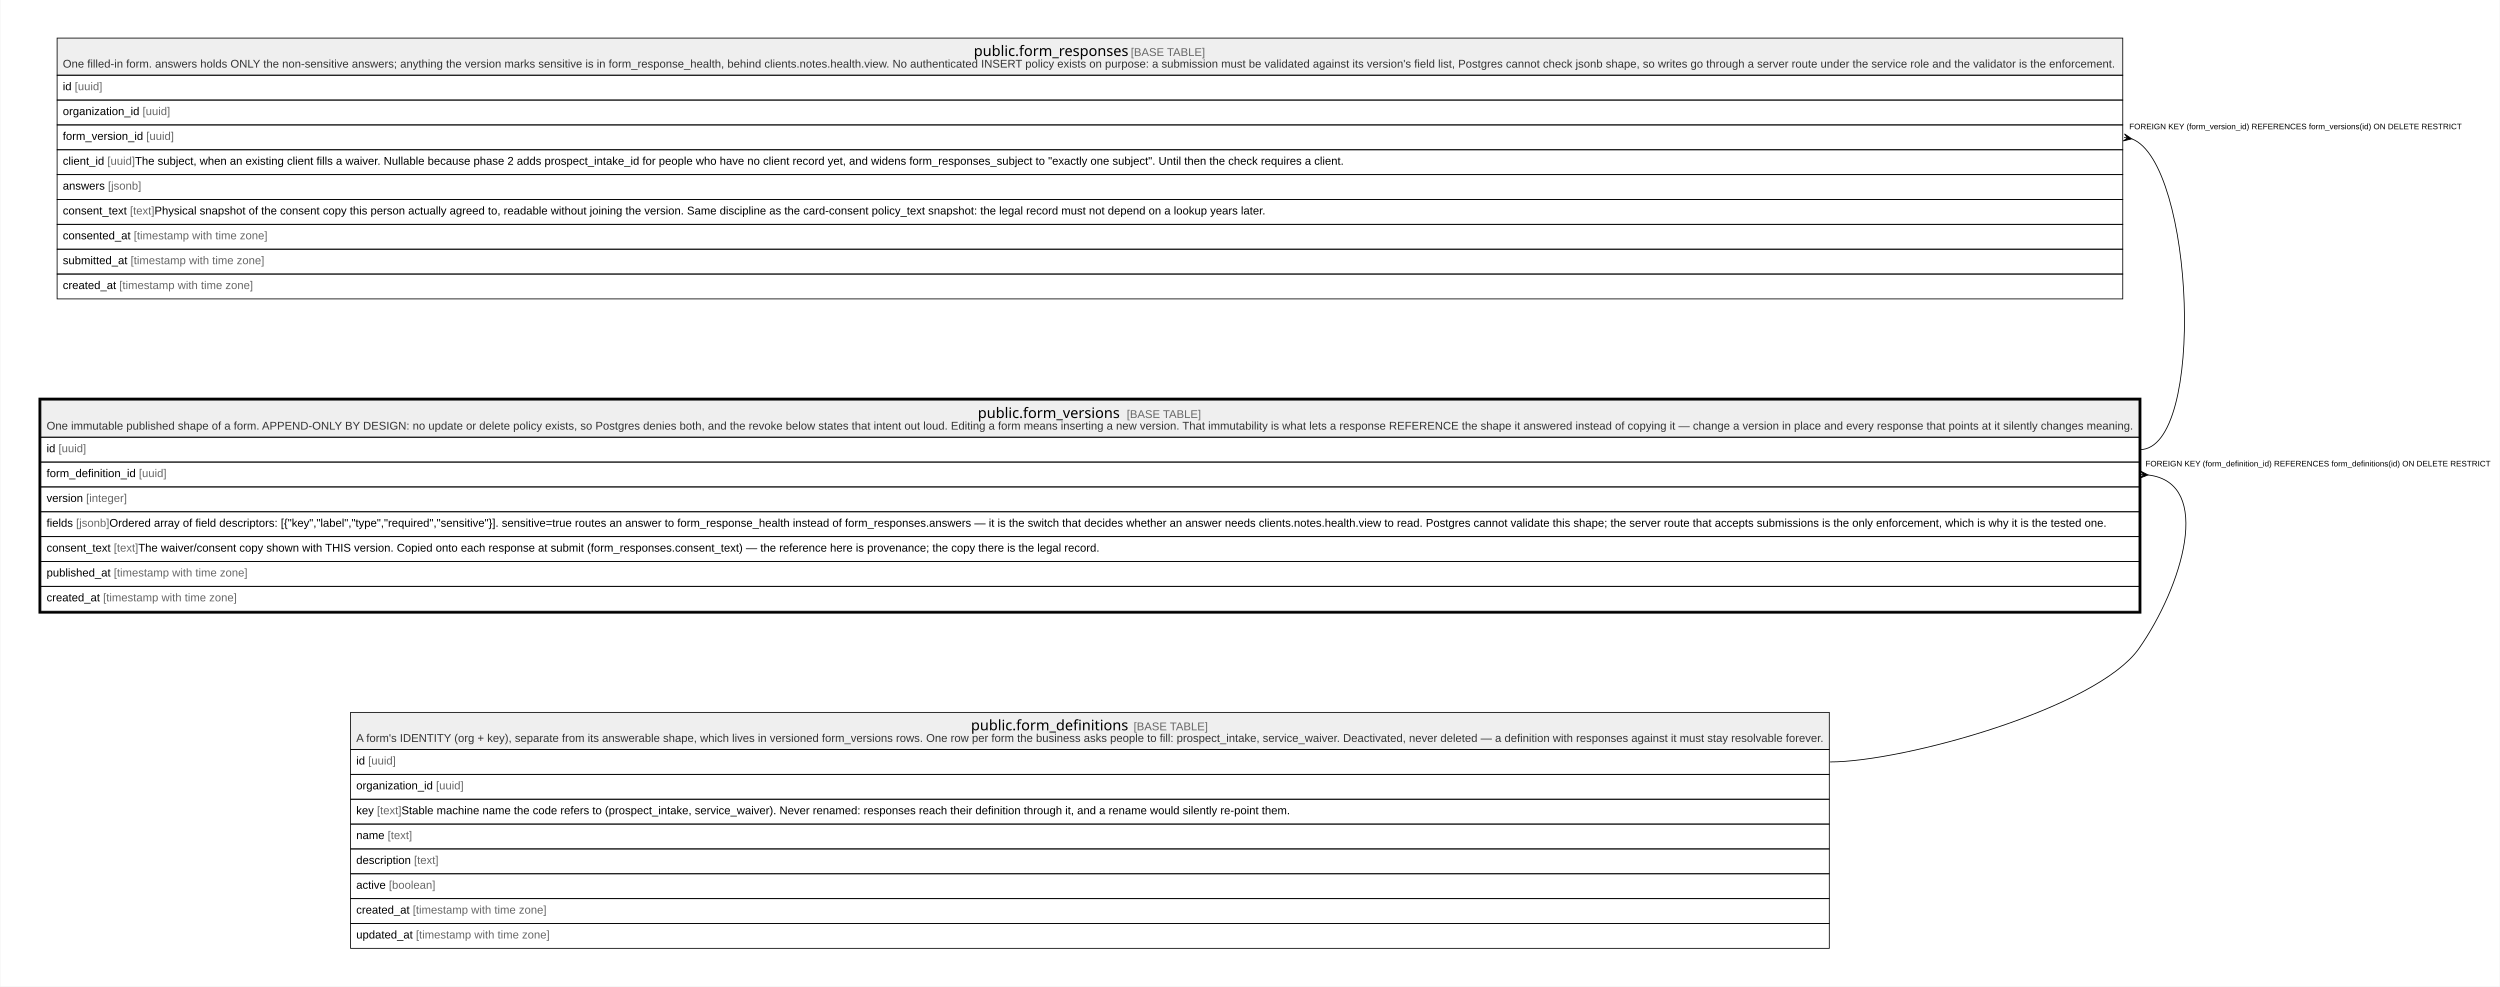
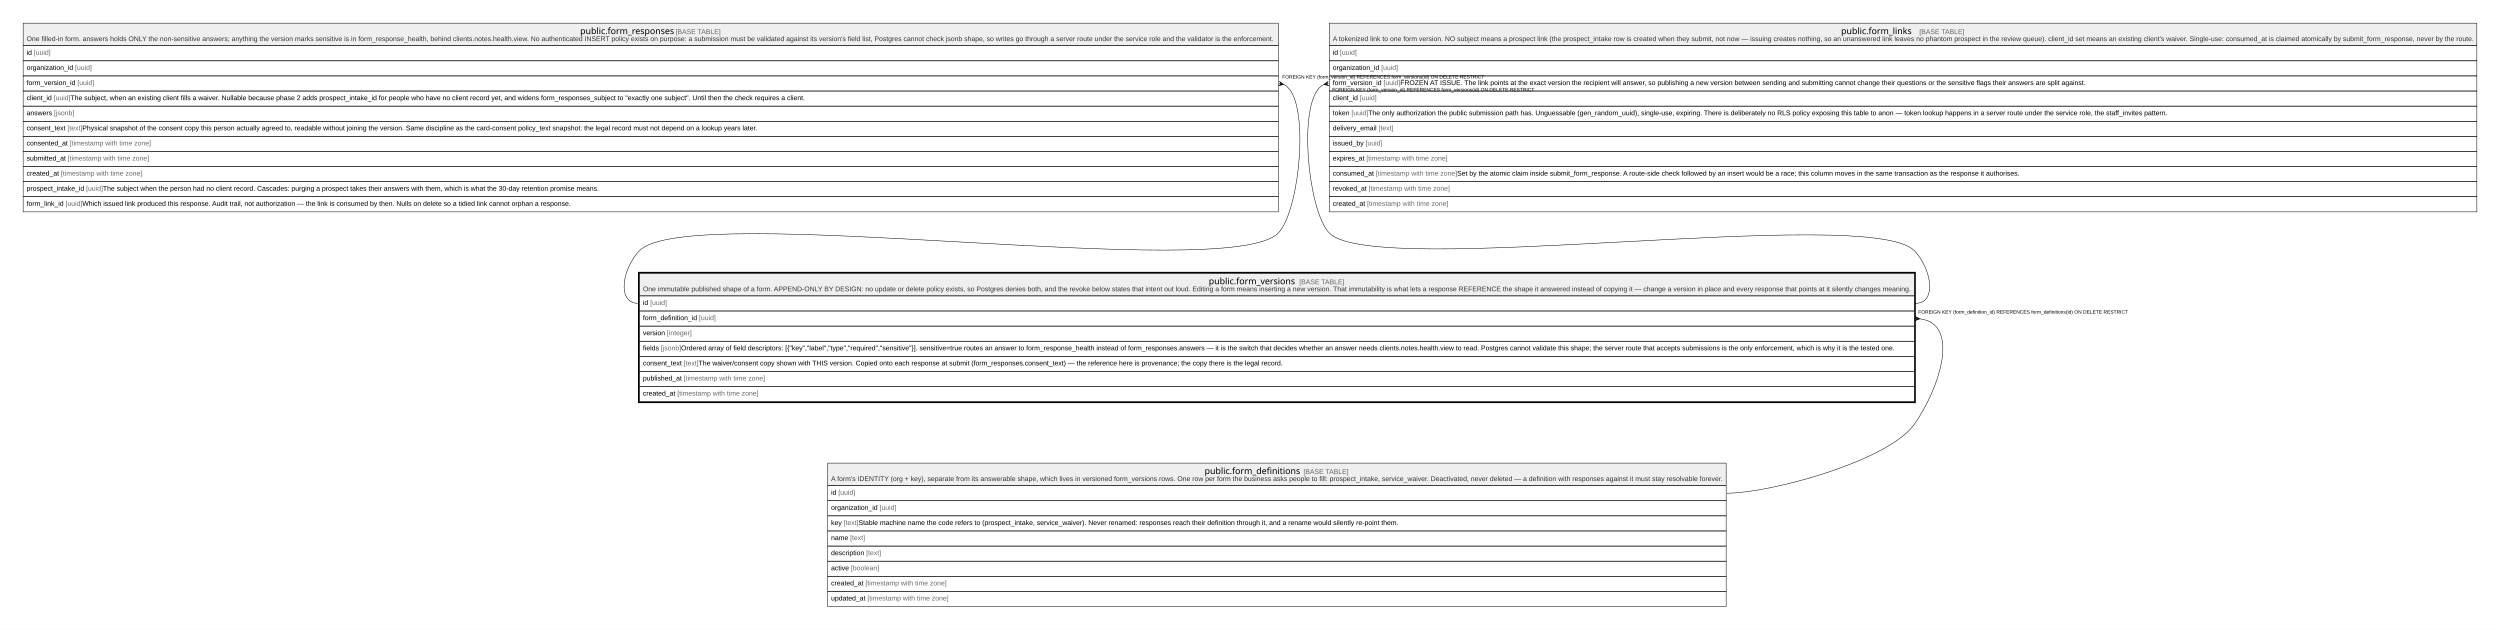
- <svg xmlns="http://www.w3.org/2000/svg" width="3097pt" height="1222pt" viewBox="0.00 0.00 3097.02 1222.40">
-   <g id="graph0" class="graph" transform="scale(1 1) rotate(0) translate(4 1218.4)">
-     <polygon fill="white" stroke="none" points="-4,4 -4,-1218.4 3093.02,-1218.4 3093.02,4 -4,4" />
+ <svg xmlns="http://www.w3.org/2000/svg" width="5098pt" height="1284pt" viewBox="0.00 0.00 5098.44 1284.00">
+   <g id="graph0" class="graph" transform="scale(1 1) rotate(0) translate(4 1280)">
+     <polygon fill="white" stroke="none" points="-4,4 -4,-1280 5094.44,-1280 5094.44,4 -4,4" />
    <g id="node1" class="node">
-       <polygon fill="#efefef" stroke="none" points="46.2,-676.6 46.2,-722.6 2646.13,-722.6 2646.13,-676.6 46.2,-676.6" />
-       <polygon fill="none" stroke="black" points="46.2,-676.6 46.2,-722.6 2646.13,-722.6 2646.13,-676.6 46.2,-676.6" />
-       <text text-anchor="start" x="1207.18" y="-700.4" font-family="Arial Bold" font-size="18.00">public.form_versions</text>
-       <text text-anchor="start" x="1360.66" y="-700.4" font-family="Arial" font-size="14.00">    </text>
-       <text text-anchor="start" x="1391.77" y="-700.4" font-family="Arial" font-size="14.00" fill="#666666">[BASE TABLE]</text>
-       <text text-anchor="start" x="53.2" y="-686" font-family="Arial" font-size="14.00" fill="#333333">One immutable published shape of a form. APPEND-ONLY BY DESIGN: no update or delete policy exists, so Postgres denies both, and the revoke below states that intent out loud. Editing a form means inserting a new version. That immutability is what lets a response REFERENCE the shape it answered instead of copying it — change a version in place and every response that points at it silently changes meaning.</text>
-       <polygon fill="none" stroke="black" points="46.2,-645.8 46.2,-676.6 2646.13,-676.6 2646.13,-645.8 46.2,-645.8" />
-       <text text-anchor="start" x="53.2" y="-658" font-family="Arial" font-size="14.00">id </text>
-       <text text-anchor="start" x="67.99" y="-658" font-family="Arial" font-size="14.00" fill="#666666">[uuid]</text>
-       <polygon fill="none" stroke="black" points="46.2,-615 46.2,-645.8 2646.13,-645.8 2646.13,-615 46.2,-615" />
-       <text text-anchor="start" x="53.2" y="-627.2" font-family="Arial" font-size="14.00">form_definition_id </text>
-       <text text-anchor="start" x="167.6" y="-627.2" font-family="Arial" font-size="14.00" fill="#666666">[uuid]</text>
-       <polygon fill="none" stroke="black" points="46.2,-584.2 46.2,-615 2646.13,-615 2646.13,-584.2 46.2,-584.2" />
-       <text text-anchor="start" x="53.2" y="-596.4" font-family="Arial" font-size="14.00">version </text>
-       <text text-anchor="start" x="102.22" y="-596.4" font-family="Arial" font-size="14.00" fill="#666666">[integer]</text>
-       <polygon fill="none" stroke="black" points="46.2,-553.4 46.2,-584.2 2646.13,-584.2 2646.13,-553.4 46.2,-553.4" />
-       <text text-anchor="start" x="53.2" y="-565.6" font-family="Arial" font-size="14.00">fields </text>
-       <text text-anchor="start" x="89.77" y="-565.6" font-family="Arial" font-size="14.00" fill="#666666">[jsonb]</text>
-       <text text-anchor="start" x="131.02" y="-565.6" font-family="Arial" font-size="14.00"> Ordered array of field descriptors: [{"key","label","type","required","sensitive"}]. sensitive=true routes an answer to form_response_health instead of form_responses.answers — it is the switch that decides whether an answer needs clients.notes.health.view to read. Postgres cannot validate this shape; the server route that accepts submissions is the only enforcement, which is why it is the tested one.</text>
-       <polygon fill="none" stroke="black" points="46.2,-522.6 46.2,-553.4 2646.13,-553.4 2646.13,-522.6 46.2,-522.6" />
-       <text text-anchor="start" x="53.2" y="-534.8" font-family="Arial" font-size="14.00">consent_text </text>
-       <text text-anchor="start" x="136.48" y="-534.8" font-family="Arial" font-size="14.00" fill="#666666">[text]</text>
-       <text text-anchor="start" x="166.82" y="-534.8" font-family="Arial" font-size="14.00"> The waiver/consent copy shown with THIS version. Copied onto each response at submit (form_responses.consent_text) — the reference here is provenance; the copy there is the legal record.</text>
-       <polygon fill="none" stroke="black" points="46.2,-491.8 46.2,-522.6 2646.13,-522.6 2646.13,-491.8 46.2,-491.8" />
-       <text text-anchor="start" x="53.2" y="-504" font-family="Arial" font-size="14.00">published_at </text>
-       <text text-anchor="start" x="136.49" y="-504" font-family="Arial" font-size="14.00" fill="#666666">[timestamp with time zone]</text>
-       <polygon fill="none" stroke="black" points="46.2,-461 46.2,-491.8 2646.13,-491.8 2646.13,-461 46.2,-461" />
-       <text text-anchor="start" x="53.2" y="-473.2" font-family="Arial" font-size="14.00">created_at </text>
-       <text text-anchor="start" x="123.25" y="-473.2" font-family="Arial" font-size="14.00" fill="#666666">[timestamp with time zone]</text>
-       <polygon fill="none" stroke="black" stroke-width="3" points="44.7,-459.5 44.7,-724.1 2647.63,-724.1 2647.63,-459.5 44.7,-459.5" />
+       <polygon fill="#efefef" stroke="none" points="1300.12,-676.6 1300.12,-722.6 3900.04,-722.6 3900.04,-676.6 1300.12,-676.6" />
+       <polygon fill="none" stroke="black" points="1300.12,-676.6 1300.12,-722.6 3900.04,-722.6 3900.04,-676.6 1300.12,-676.6" />
+       <text text-anchor="start" x="2461.1" y="-700.4" font-family="Arial Bold" font-size="18.00">public.form_versions</text>
+       <text text-anchor="start" x="2614.57" y="-700.4" font-family="Arial" font-size="14.00">    </text>
+       <text text-anchor="start" x="2645.69" y="-700.4" font-family="Arial" font-size="14.00" fill="#666666">[BASE TABLE]</text>
+       <text text-anchor="start" x="1307.12" y="-686" font-family="Arial" font-size="14.00" fill="#333333">One immutable published shape of a form. APPEND-ONLY BY DESIGN: no update or delete policy exists, so Postgres denies both, and the revoke below states that intent out loud. Editing a form means inserting a new version. That immutability is what lets a response REFERENCE the shape it answered instead of copying it — change a version in place and every response that points at it silently changes meaning.</text>
+       <polygon fill="none" stroke="black" points="1300.12,-645.8 1300.12,-676.6 3900.04,-676.6 3900.04,-645.8 1300.12,-645.8" />
+       <text text-anchor="start" x="1307.12" y="-658" font-family="Arial" font-size="14.00">id </text>
+       <text text-anchor="start" x="1321.9" y="-658" font-family="Arial" font-size="14.00" fill="#666666">[uuid]</text>
+       <polygon fill="none" stroke="black" points="1300.12,-615 1300.12,-645.8 3900.04,-645.8 3900.04,-615 1300.12,-615" />
+       <text text-anchor="start" x="1307.12" y="-627.2" font-family="Arial" font-size="14.00">form_definition_id </text>
+       <text text-anchor="start" x="1421.52" y="-627.2" font-family="Arial" font-size="14.00" fill="#666666">[uuid]</text>
+       <polygon fill="none" stroke="black" points="1300.12,-584.2 1300.12,-615 3900.04,-615 3900.04,-584.2 1300.12,-584.2" />
+       <text text-anchor="start" x="1307.12" y="-596.4" font-family="Arial" font-size="14.00">version </text>
+       <text text-anchor="start" x="1356.14" y="-596.4" font-family="Arial" font-size="14.00" fill="#666666">[integer]</text>
+       <polygon fill="none" stroke="black" points="1300.12,-553.4 1300.12,-584.2 3900.04,-584.2 3900.04,-553.4 1300.12,-553.4" />
+       <text text-anchor="start" x="1307.12" y="-565.6" font-family="Arial" font-size="14.00">fields </text>
+       <text text-anchor="start" x="1343.69" y="-565.6" font-family="Arial" font-size="14.00" fill="#666666">[jsonb]</text>
+       <text text-anchor="start" x="1384.94" y="-565.6" font-family="Arial" font-size="14.00"> Ordered array of field descriptors: [{"key","label","type","required","sensitive"}]. sensitive=true routes an answer to form_response_health instead of form_responses.answers — it is the switch that decides whether an answer needs clients.notes.health.view to read. Postgres cannot validate this shape; the server route that accepts submissions is the only enforcement, which is why it is the tested one.</text>
+       <polygon fill="none" stroke="black" points="1300.12,-522.6 1300.12,-553.4 3900.04,-553.4 3900.04,-522.6 1300.12,-522.6" />
+       <text text-anchor="start" x="1307.12" y="-534.8" font-family="Arial" font-size="14.00">consent_text </text>
+       <text text-anchor="start" x="1390.39" y="-534.8" font-family="Arial" font-size="14.00" fill="#666666">[text]</text>
+       <text text-anchor="start" x="1420.74" y="-534.8" font-family="Arial" font-size="14.00"> The waiver/consent copy shown with THIS version. Copied onto each response at submit (form_responses.consent_text) — the reference here is provenance; the copy there is the legal record.</text>
+       <polygon fill="none" stroke="black" points="1300.12,-491.8 1300.12,-522.6 3900.04,-522.6 3900.04,-491.8 1300.12,-491.8" />
+       <text text-anchor="start" x="1307.12" y="-504" font-family="Arial" font-size="14.00">published_at </text>
+       <text text-anchor="start" x="1390.41" y="-504" font-family="Arial" font-size="14.00" fill="#666666">[timestamp with time zone]</text>
+       <polygon fill="none" stroke="black" points="1300.12,-461 1300.12,-491.8 3900.04,-491.8 3900.04,-461 1300.12,-461" />
+       <text text-anchor="start" x="1307.12" y="-473.2" font-family="Arial" font-size="14.00">created_at </text>
+       <text text-anchor="start" x="1377.16" y="-473.2" font-family="Arial" font-size="14.00" fill="#666666">[timestamp with time zone]</text>
+       <polygon fill="none" stroke="black" stroke-width="3" points="1298.62,-459.5 1298.62,-724.1 3901.54,-724.1 3901.54,-459.5 1298.62,-459.5" />
+     </g>
+     <g id="node4" class="node">
+       <polygon fill="#efefef" stroke="none" points="1683.87,-289.6 1683.87,-335.6 3516.29,-335.6 3516.29,-289.6 1683.87,-289.6" />
+       <polygon fill="none" stroke="black" points="1683.87,-289.6 1683.87,-335.6 3516.29,-335.6 3516.29,-289.6 1683.87,-289.6" />
+       <text text-anchor="start" x="2452.6" y="-313.4" font-family="Arial Bold" font-size="18.00">public.form_definitions</text>
+       <text text-anchor="start" x="2623.07" y="-313.4" font-family="Arial" font-size="14.00">    </text>
+       <text text-anchor="start" x="2654.19" y="-313.4" font-family="Arial" font-size="14.00" fill="#666666">[BASE TABLE]</text>
+       <text text-anchor="start" x="1690.87" y="-299" font-family="Arial" font-size="14.00" fill="#333333">A form's IDENTITY (org + key), separate from its answerable shape, which lives in versioned form_versions rows. One row per form the business asks people to fill: prospect_intake, service_waiver. Deactivated, never deleted — a definition with responses against it must stay resolvable forever.</text>
+       <polygon fill="none" stroke="black" points="1683.87,-258.8 1683.87,-289.6 3516.29,-289.6 3516.29,-258.8 1683.87,-258.8" />
+       <text text-anchor="start" x="1690.87" y="-271" font-family="Arial" font-size="14.00">id </text>
+       <text text-anchor="start" x="1705.65" y="-271" font-family="Arial" font-size="14.00" fill="#666666">[uuid]</text>
+       <polygon fill="none" stroke="black" points="1683.87,-228 1683.87,-258.8 3516.29,-258.8 3516.29,-228 1683.87,-228" />
+       <text text-anchor="start" x="1690.87" y="-240.2" font-family="Arial" font-size="14.00">organization_id </text>
+       <text text-anchor="start" x="1789.71" y="-240.2" font-family="Arial" font-size="14.00" fill="#666666">[uuid]</text>
+       <polygon fill="none" stroke="black" points="1683.87,-197.2 1683.87,-228 3516.29,-228 3516.29,-197.2 1683.87,-197.2" />
+       <text text-anchor="start" x="1690.87" y="-209.4" font-family="Arial" font-size="14.00">key </text>
+       <text text-anchor="start" x="1716.54" y="-209.4" font-family="Arial" font-size="14.00" fill="#666666">[text]</text>
+       <text text-anchor="start" x="1746.89" y="-209.4" font-family="Arial" font-size="14.00"> Stable machine name the code refers to (prospect_intake, service_waiver). Never renamed: responses reach their definition through it, and a rename would silently re-point them.</text>
+       <polygon fill="none" stroke="black" points="1683.87,-166.4 1683.87,-197.2 3516.29,-197.2 3516.29,-166.4 1683.87,-166.4" />
+       <text text-anchor="start" x="1690.87" y="-178.6" font-family="Arial" font-size="14.00">name </text>
+       <text text-anchor="start" x="1729.78" y="-178.6" font-family="Arial" font-size="14.00" fill="#666666">[text]</text>
+       <polygon fill="none" stroke="black" points="1683.87,-135.6 1683.87,-166.4 3516.29,-166.4 3516.29,-135.6 1683.87,-135.6" />
+       <text text-anchor="start" x="1690.87" y="-147.8" font-family="Arial" font-size="14.00">description </text>
+       <text text-anchor="start" x="1762.46" y="-147.8" font-family="Arial" font-size="14.00" fill="#666666">[text]</text>
+       <polygon fill="none" stroke="black" points="1683.87,-104.8 1683.87,-135.6 3516.29,-135.6 3516.29,-104.8 1683.87,-104.8" />
+       <text text-anchor="start" x="1690.87" y="-117" font-family="Arial" font-size="14.00">active </text>
+       <text text-anchor="start" x="1731.33" y="-117" font-family="Arial" font-size="14.00" fill="#666666">[boolean]</text>
+       <polygon fill="none" stroke="black" points="1683.87,-74 1683.87,-104.8 3516.29,-104.8 3516.29,-74 1683.87,-74" />
+       <text text-anchor="start" x="1690.87" y="-86.2" font-family="Arial" font-size="14.00">created_at </text>
+       <text text-anchor="start" x="1760.91" y="-86.2" font-family="Arial" font-size="14.00" fill="#666666">[timestamp with time zone]</text>
+       <polygon fill="none" stroke="black" points="1683.87,-43.2 1683.87,-74 3516.29,-74 3516.29,-43.2 1683.87,-43.2" />
+       <text text-anchor="start" x="1690.87" y="-55.4" font-family="Arial" font-size="14.00">updated_at </text>
+       <text text-anchor="start" x="1764.82" y="-55.4" font-family="Arial" font-size="14.00" fill="#666666">[timestamp with time zone]</text>
+     </g>
+     <g id="edge3" class="edge">
+       <path fill="none" stroke="black" d="M3911.4,-629.81C3993.66,-620.04 3952.97,-490.26 3900.04,-414.8 3848.01,-340.62 3607.91,-274.2 3517.29,-274.2" />
+       <polygon fill="black" stroke="black" points="3911.36,-629.82 3901.12,-625.89 3906.03,-630.12 3901.71,-630.36 3901.71,-630.36 3901.71,-630.36 3906.03,-630.12 3901.63,-634.87 3911.36,-629.82" />
+       <text text-anchor="start" x="3908.04" y="-640.4" font-family="Arial" font-size="10.00">FOREIGN KEY (form_definition_id) REFERENCES form_definitions(id) ON DELETE RESTRICT</text>
+     </g>
+     <g id="node2" class="node">
+       <polygon fill="#efefef" stroke="none" points="43.2,-1186.8 43.2,-1232.8 2602.96,-1232.8 2602.96,-1186.8 43.2,-1186.8" />
+       <polygon fill="none" stroke="black" points="43.2,-1186.8 43.2,-1232.8 2602.96,-1232.8 2602.96,-1186.8 43.2,-1186.8" />
+       <text text-anchor="start" x="1179.1" y="-1210.6" font-family="Arial Bold" font-size="18.00">public.form_responses</text>
+       <text text-anchor="start" x="1342.57" y="-1210.6" font-family="Arial" font-size="14.00">    </text>
+       <text text-anchor="start" x="1373.69" y="-1210.6" font-family="Arial" font-size="14.00" fill="#666666">[BASE TABLE]</text>
+       <text text-anchor="start" x="50.2" y="-1196.2" font-family="Arial" font-size="14.00" fill="#333333">One filled-in form. answers holds ONLY the non-sensitive answers; anything the version marks sensitive is in form_response_health, behind clients.notes.health.view. No authenticated INSERT policy exists on purpose: a submission must be validated against its version's field list, Postgres cannot check jsonb shape, so writes go through a server route under the service role and the validator is the enforcement.</text>
+       <polygon fill="none" stroke="black" points="43.2,-1156 43.2,-1186.8 2602.96,-1186.8 2602.96,-1156 43.2,-1156" />
+       <text text-anchor="start" x="50.2" y="-1168.2" font-family="Arial" font-size="14.00">id </text>
+       <text text-anchor="start" x="64.99" y="-1168.2" font-family="Arial" font-size="14.00" fill="#666666">[uuid]</text>
+       <polygon fill="none" stroke="black" points="43.2,-1125.2 43.2,-1156 2602.96,-1156 2602.96,-1125.2 43.2,-1125.2" />
+       <text text-anchor="start" x="50.2" y="-1137.4" font-family="Arial" font-size="14.00">organization_id </text>
+       <text text-anchor="start" x="149.05" y="-1137.4" font-family="Arial" font-size="14.00" fill="#666666">[uuid]</text>
+       <polygon fill="none" stroke="black" points="43.2,-1094.4 43.2,-1125.2 2602.96,-1125.2 2602.96,-1094.4 43.2,-1094.4" />
+       <text text-anchor="start" x="50.2" y="-1106.6" font-family="Arial" font-size="14.00">form_version_id </text>
+       <text text-anchor="start" x="153.69" y="-1106.6" font-family="Arial" font-size="14.00" fill="#666666">[uuid]</text>
+       <polygon fill="none" stroke="black" points="43.2,-1063.6 43.2,-1094.4 2602.96,-1094.4 2602.96,-1063.6 43.2,-1063.6" />
+       <text text-anchor="start" x="50.2" y="-1075.8" font-family="Arial" font-size="14.00">client_id </text>
+       <text text-anchor="start" x="105.45" y="-1075.8" font-family="Arial" font-size="14.00" fill="#666666">[uuid]</text>
+       <text text-anchor="start" x="139.7" y="-1075.8" font-family="Arial" font-size="14.00"> The subject, when an existing client fills a waiver. Nullable because phase 2 adds prospect_intake_id for people who have no client record yet, and widens form_responses_subject to "exactly one subject". Until then the check requires a client.</text>
+       <polygon fill="none" stroke="black" points="43.2,-1032.8 43.2,-1063.6 2602.96,-1063.6 2602.96,-1032.8 43.2,-1032.8" />
+       <text text-anchor="start" x="50.2" y="-1045" font-family="Arial" font-size="14.00">answers </text>
+       <text text-anchor="start" x="106.22" y="-1045" font-family="Arial" font-size="14.00" fill="#666666">[jsonb]</text>
+       <polygon fill="none" stroke="black" points="43.2,-1002 43.2,-1032.8 2602.96,-1032.8 2602.96,-1002 43.2,-1002" />
+       <text text-anchor="start" x="50.2" y="-1014.2" font-family="Arial" font-size="14.00">consent_text </text>
+       <text text-anchor="start" x="133.48" y="-1014.2" font-family="Arial" font-size="14.00" fill="#666666">[text]</text>
+       <text text-anchor="start" x="163.82" y="-1014.2" font-family="Arial" font-size="14.00"> Physical snapshot of the consent copy this person actually agreed to, readable without joining the version. Same discipline as the card-consent policy_text snapshot: the legal record must not depend on a lookup years later.</text>
+       <polygon fill="none" stroke="black" points="43.2,-971.2 43.2,-1002 2602.96,-1002 2602.96,-971.2 43.2,-971.2" />
+       <text text-anchor="start" x="50.2" y="-983.4" font-family="Arial" font-size="14.00">consented_at </text>
+       <text text-anchor="start" x="138.16" y="-983.4" font-family="Arial" font-size="14.00" fill="#666666">[timestamp with time zone]</text>
+       <polygon fill="none" stroke="black" points="43.2,-940.4 43.2,-971.2 2602.96,-971.2 2602.96,-940.4 43.2,-940.4" />
+       <text text-anchor="start" x="50.2" y="-952.6" font-family="Arial" font-size="14.00">submitted_at </text>
+       <text text-anchor="start" x="134.25" y="-952.6" font-family="Arial" font-size="14.00" fill="#666666">[timestamp with time zone]</text>
+       <polygon fill="none" stroke="black" points="43.2,-909.6 43.2,-940.4 2602.96,-940.4 2602.96,-909.6 43.2,-909.6" />
+       <text text-anchor="start" x="50.2" y="-921.8" font-family="Arial" font-size="14.00">created_at </text>
+       <text text-anchor="start" x="120.25" y="-921.8" font-family="Arial" font-size="14.00" fill="#666666">[timestamp with time zone]</text>
+       <polygon fill="none" stroke="black" points="43.2,-878.8 43.2,-909.6 2602.96,-909.6 2602.96,-878.8 43.2,-878.8" />
+       <text text-anchor="start" x="50.2" y="-891" font-family="Arial" font-size="14.00">prospect_intake_id </text>
+       <text text-anchor="start" x="171.61" y="-891" font-family="Arial" font-size="14.00" fill="#666666">[uuid]</text>
+       <text text-anchor="start" x="205.86" y="-891" font-family="Arial" font-size="14.00"> The subject when the person had no client record. Cascades: purging a prospect takes their answers with them, which is what the 30-day retention promise means.</text>
+       <polygon fill="none" stroke="black" points="43.2,-848 43.2,-878.8 2602.96,-878.8 2602.96,-848 43.2,-848" />
+       <text text-anchor="start" x="50.2" y="-860.2" font-family="Arial" font-size="14.00">form_link_id </text>
+       <text text-anchor="start" x="129.57" y="-860.2" font-family="Arial" font-size="14.00" fill="#666666">[uuid]</text>
+       <text text-anchor="start" x="163.81" y="-860.2" font-family="Arial" font-size="14.00"> Which issued link produced this response. Audit trail, not authorization — the link is consumed by then. Nulls on delete so a tidied link cannot orphan a response.</text>
+     </g>
+     <g id="edge1" class="edge">
+       <path fill="none" stroke="black" d="M2613.95,-1107.73C2669.4,-1083.33 2647.8,-850.75 2602.96,-804.8 2501.81,-701.16 1401.57,-872.13 1300.12,-768.8 1266.61,-734.67 1251.29,-661.2 1299.12,-661.2" />
+       <polygon fill="black" stroke="black" points="2614.08,-1107.7 2603.37,-1105.33 2608.85,-1108.78 2604.61,-1109.66 2604.61,-1109.66 2604.61,-1109.66 2608.85,-1108.78 2605.2,-1114.14 2614.08,-1107.7" />
+       <text text-anchor="start" x="2610.96" y="-1119.8" font-family="Arial" font-size="10.00">FOREIGN KEY (form_version_id) REFERENCES form_versions(id) ON DELETE RESTRICT</text>
    </g>
    <g id="node3" class="node">
-       <polygon fill="#efefef" stroke="none" points="429.95,-289.6 429.95,-335.6 2262.38,-335.6 2262.38,-289.6 429.95,-289.6" />
-       <polygon fill="none" stroke="black" points="429.95,-289.6 429.95,-335.6 2262.38,-335.6 2262.38,-289.6 429.95,-289.6" />
-       <text text-anchor="start" x="1198.68" y="-313.4" font-family="Arial Bold" font-size="18.00">public.form_definitions</text>
-       <text text-anchor="start" x="1369.15" y="-313.4" font-family="Arial" font-size="14.00">    </text>
-       <text text-anchor="start" x="1400.27" y="-313.4" font-family="Arial" font-size="14.00" fill="#666666">[BASE TABLE]</text>
-       <text text-anchor="start" x="436.95" y="-299" font-family="Arial" font-size="14.00" fill="#333333">A form's IDENTITY (org + key), separate from its answerable shape, which lives in versioned form_versions rows. One row per form the business asks people to fill: prospect_intake, service_waiver. Deactivated, never deleted — a definition with responses against it must stay resolvable forever.</text>
-       <polygon fill="none" stroke="black" points="429.95,-258.8 429.95,-289.6 2262.38,-289.6 2262.38,-258.8 429.95,-258.8" />
-       <text text-anchor="start" x="436.95" y="-271" font-family="Arial" font-size="14.00">id </text>
-       <text text-anchor="start" x="451.74" y="-271" font-family="Arial" font-size="14.00" fill="#666666">[uuid]</text>
-       <polygon fill="none" stroke="black" points="429.95,-228 429.95,-258.8 2262.38,-258.8 2262.38,-228 429.95,-228" />
-       <text text-anchor="start" x="436.95" y="-240.2" font-family="Arial" font-size="14.00">organization_id </text>
-       <text text-anchor="start" x="535.8" y="-240.2" font-family="Arial" font-size="14.00" fill="#666666">[uuid]</text>
-       <polygon fill="none" stroke="black" points="429.95,-197.2 429.95,-228 2262.38,-228 2262.38,-197.2 429.95,-197.2" />
-       <text text-anchor="start" x="436.95" y="-209.4" font-family="Arial" font-size="14.00">key </text>
-       <text text-anchor="start" x="462.62" y="-209.4" font-family="Arial" font-size="14.00" fill="#666666">[text]</text>
-       <text text-anchor="start" x="492.97" y="-209.4" font-family="Arial" font-size="14.00"> Stable machine name the code refers to (prospect_intake, service_waiver). Never renamed: responses reach their definition through it, and a rename would silently re-point them.</text>
-       <polygon fill="none" stroke="black" points="429.95,-166.4 429.95,-197.2 2262.38,-197.2 2262.38,-166.4 429.95,-166.4" />
-       <text text-anchor="start" x="436.95" y="-178.6" font-family="Arial" font-size="14.00">name </text>
-       <text text-anchor="start" x="475.86" y="-178.6" font-family="Arial" font-size="14.00" fill="#666666">[text]</text>
-       <polygon fill="none" stroke="black" points="429.95,-135.6 429.95,-166.4 2262.38,-166.4 2262.38,-135.6 429.95,-135.6" />
-       <text text-anchor="start" x="436.95" y="-147.8" font-family="Arial" font-size="14.00">description </text>
-       <text text-anchor="start" x="508.54" y="-147.8" font-family="Arial" font-size="14.00" fill="#666666">[text]</text>
-       <polygon fill="none" stroke="black" points="429.95,-104.8 429.95,-135.6 2262.38,-135.6 2262.38,-104.8 429.95,-104.8" />
-       <text text-anchor="start" x="436.95" y="-117" font-family="Arial" font-size="14.00">active </text>
-       <text text-anchor="start" x="477.41" y="-117" font-family="Arial" font-size="14.00" fill="#666666">[boolean]</text>
-       <polygon fill="none" stroke="black" points="429.95,-74 429.95,-104.8 2262.38,-104.8 2262.38,-74 429.95,-74" />
-       <text text-anchor="start" x="436.95" y="-86.2" font-family="Arial" font-size="14.00">created_at </text>
-       <text text-anchor="start" x="507" y="-86.2" font-family="Arial" font-size="14.00" fill="#666666">[timestamp with time zone]</text>
-       <polygon fill="none" stroke="black" points="429.95,-43.2 429.95,-74 2262.38,-74 2262.38,-43.2 429.95,-43.2" />
-       <text text-anchor="start" x="436.95" y="-55.4" font-family="Arial" font-size="14.00">updated_at </text>
-       <text text-anchor="start" x="510.91" y="-55.4" font-family="Arial" font-size="14.00" fill="#666666">[timestamp with time zone]</text>
+       <polygon fill="#efefef" stroke="none" points="2706.92,-1186.8 2706.92,-1232.8 5047.24,-1232.8 5047.24,-1186.8 2706.92,-1186.8" />
+       <polygon fill="none" stroke="black" points="2706.92,-1186.8 2706.92,-1232.8 5047.24,-1232.8 5047.24,-1186.8 2706.92,-1186.8" />
+       <text text-anchor="start" x="3750.59" y="-1210.6" font-family="Arial Bold" font-size="18.00">public.form_links</text>
+       <text text-anchor="start" x="3879.08" y="-1210.6" font-family="Arial" font-size="14.00">    </text>
+       <text text-anchor="start" x="3910.2" y="-1210.6" font-family="Arial" font-size="14.00" fill="#666666">[BASE TABLE]</text>
+       <text text-anchor="start" x="2713.92" y="-1196.2" font-family="Arial" font-size="14.00" fill="#333333">A tokenized link to one form version. NO subject means a prospect link (the prospect_intake row is created when they submit, not now — issuing creates nothing, so an unanswered link leaves no phantom prospect in the review queue). client_id set means an existing client's waiver. Single-use: consumed_at is claimed atomically by submit_form_response, never by the route.</text>
+       <polygon fill="none" stroke="black" points="2706.92,-1156 2706.92,-1186.8 5047.24,-1186.8 5047.24,-1156 2706.92,-1156" />
+       <text text-anchor="start" x="2713.92" y="-1168.2" font-family="Arial" font-size="14.00">id </text>
+       <text text-anchor="start" x="2728.71" y="-1168.2" font-family="Arial" font-size="14.00" fill="#666666">[uuid]</text>
+       <polygon fill="none" stroke="black" points="2706.92,-1125.2 2706.92,-1156 5047.24,-1156 5047.24,-1125.2 2706.92,-1125.2" />
+       <text text-anchor="start" x="2713.92" y="-1137.4" font-family="Arial" font-size="14.00">organization_id </text>
+       <text text-anchor="start" x="2812.77" y="-1137.4" font-family="Arial" font-size="14.00" fill="#666666">[uuid]</text>
+       <polygon fill="none" stroke="black" points="2706.92,-1094.4 2706.92,-1125.2 5047.24,-1125.2 5047.24,-1094.4 2706.92,-1094.4" />
+       <text text-anchor="start" x="2713.92" y="-1106.6" font-family="Arial" font-size="14.00">form_version_id </text>
+       <text text-anchor="start" x="2817.41" y="-1106.6" font-family="Arial" font-size="14.00" fill="#666666">[uuid]</text>
+       <text text-anchor="start" x="2851.66" y="-1106.6" font-family="Arial" font-size="14.00"> FROZEN AT ISSUE. The link points at the exact version the recipient will answer, so publishing a new version between sending and submitting cannot change their questions or the sensitive flags their answers are split against.</text>
+       <polygon fill="none" stroke="black" points="2706.92,-1063.6 2706.92,-1094.4 5047.24,-1094.4 5047.24,-1063.6 2706.92,-1063.6" />
+       <text text-anchor="start" x="2713.92" y="-1075.8" font-family="Arial" font-size="14.00">client_id </text>
+       <text text-anchor="start" x="2769.18" y="-1075.8" font-family="Arial" font-size="14.00" fill="#666666">[uuid]</text>
+       <polygon fill="none" stroke="black" points="2706.92,-1032.8 2706.92,-1063.6 5047.24,-1063.6 5047.24,-1032.8 2706.92,-1032.8" />
+       <text text-anchor="start" x="2713.92" y="-1045" font-family="Arial" font-size="14.00">token </text>
+       <text text-anchor="start" x="2752.06" y="-1045" font-family="Arial" font-size="14.00" fill="#666666">[uuid]</text>
+       <text text-anchor="start" x="2786.31" y="-1045" font-family="Arial" font-size="14.00"> The only authorization the public submission path has. Unguessable (gen_random_uuid), single-use, expiring. There is deliberately no RLS policy exposing this table to anon — token lookup happens in a server route under the service role, the staff_invites pattern.</text>
+       <polygon fill="none" stroke="black" points="2706.92,-1002 2706.92,-1032.8 5047.24,-1032.8 5047.24,-1002 2706.92,-1002" />
+       <text text-anchor="start" x="2713.92" y="-1014.2" font-family="Arial" font-size="14.00">delivery_email </text>
+       <text text-anchor="start" x="2807.29" y="-1014.2" font-family="Arial" font-size="14.00" fill="#666666">[text]</text>
+       <polygon fill="none" stroke="black" points="2706.92,-971.2 2706.92,-1002 5047.24,-1002 5047.24,-971.2 2706.92,-971.2" />
+       <text text-anchor="start" x="2713.92" y="-983.4" font-family="Arial" font-size="14.00">issued_by </text>
+       <text text-anchor="start" x="2780.85" y="-983.4" font-family="Arial" font-size="14.00" fill="#666666">[uuid]</text>
+       <polygon fill="none" stroke="black" points="2706.92,-940.4 2706.92,-971.2 5047.24,-971.2 5047.24,-940.4 2706.92,-940.4" />
+       <text text-anchor="start" x="2713.92" y="-952.6" font-family="Arial" font-size="14.00">expires_at </text>
+       <text text-anchor="start" x="2782.4" y="-952.6" font-family="Arial" font-size="14.00" fill="#666666">[timestamp with time zone]</text>
+       <polygon fill="none" stroke="black" points="2706.92,-909.6 2706.92,-940.4 5047.24,-940.4 5047.24,-909.6 2706.92,-909.6" />
+       <text text-anchor="start" x="2713.92" y="-921.8" font-family="Arial" font-size="14.00">consumed_at </text>
+       <text text-anchor="start" x="2801.86" y="-921.8" font-family="Arial" font-size="14.00" fill="#666666">[timestamp with time zone]</text>
+       <text text-anchor="start" x="2967.59" y="-921.8" font-family="Arial" font-size="14.00"> Set by the atomic claim inside submit_form_response. A route-side check followed by an insert would be a race; this column moves in the same transaction as the response it authorises.</text>
+       <polygon fill="none" stroke="black" points="2706.92,-878.8 2706.92,-909.6 5047.24,-909.6 5047.24,-878.8 2706.92,-878.8" />
+       <text text-anchor="start" x="2713.92" y="-891" font-family="Arial" font-size="14.00">revoked_at </text>
+       <text text-anchor="start" x="2787.08" y="-891" font-family="Arial" font-size="14.00" fill="#666666">[timestamp with time zone]</text>
+       <polygon fill="none" stroke="black" points="2706.92,-848 2706.92,-878.8 5047.24,-878.8 5047.24,-848 2706.92,-848" />
+       <text text-anchor="start" x="2713.92" y="-860.2" font-family="Arial" font-size="14.00">created_at </text>
+       <text text-anchor="start" x="2783.97" y="-860.2" font-family="Arial" font-size="14.00" fill="#666666">[timestamp with time zone]</text>
    </g>
    <g id="edge2" class="edge">
-       <path fill="none" stroke="black" d="M2657.48,-629.81C2739.75,-620.04 2699.06,-490.26 2646.13,-414.8 2594.09,-340.62 2353.99,-274.2 2263.38,-274.2" />
-       <polygon fill="black" stroke="black" points="2657.44,-629.82 2647.21,-625.89 2652.12,-630.12 2647.79,-630.36 2647.79,-630.36 2647.79,-630.36 2652.12,-630.12 2647.71,-634.87 2657.44,-629.82" />
-       <text text-anchor="start" x="2654.13" y="-640.4" font-family="Arial" font-size="10.00">FOREIGN KEY (form_definition_id) REFERENCES form_definitions(id) ON DELETE RESTRICT</text>
-     </g>
-     <g id="node2" class="node">
-       <polygon fill="#efefef" stroke="none" points="66.28,-1125.2 66.28,-1171.2 2626.04,-1171.2 2626.04,-1125.2 66.28,-1125.2" />
-       <polygon fill="none" stroke="black" points="66.28,-1125.2 66.28,-1171.2 2626.04,-1171.2 2626.04,-1125.2 66.28,-1125.2" />
-       <text text-anchor="start" x="1202.18" y="-1149" font-family="Arial Bold" font-size="18.00">public.form_responses</text>
-       <text text-anchor="start" x="1365.65" y="-1149" font-family="Arial" font-size="14.00">    </text>
-       <text text-anchor="start" x="1396.77" y="-1149" font-family="Arial" font-size="14.00" fill="#666666">[BASE TABLE]</text>
-       <text text-anchor="start" x="73.28" y="-1134.6" font-family="Arial" font-size="14.00" fill="#333333">One filled-in form. answers holds ONLY the non-sensitive answers; anything the version marks sensitive is in form_response_health, behind clients.notes.health.view. No authenticated INSERT policy exists on purpose: a submission must be validated against its version's field list, Postgres cannot check jsonb shape, so writes go through a server route under the service role and the validator is the enforcement.</text>
-       <polygon fill="none" stroke="black" points="66.28,-1094.4 66.28,-1125.2 2626.04,-1125.2 2626.04,-1094.4 66.28,-1094.4" />
-       <text text-anchor="start" x="73.28" y="-1106.6" font-family="Arial" font-size="14.00">id </text>
-       <text text-anchor="start" x="88.07" y="-1106.6" font-family="Arial" font-size="14.00" fill="#666666">[uuid]</text>
-       <polygon fill="none" stroke="black" points="66.28,-1063.6 66.28,-1094.4 2626.04,-1094.4 2626.04,-1063.6 66.28,-1063.6" />
-       <text text-anchor="start" x="73.28" y="-1075.8" font-family="Arial" font-size="14.00">organization_id </text>
-       <text text-anchor="start" x="172.13" y="-1075.8" font-family="Arial" font-size="14.00" fill="#666666">[uuid]</text>
-       <polygon fill="none" stroke="black" points="66.28,-1032.8 66.28,-1063.6 2626.04,-1063.6 2626.04,-1032.8 66.28,-1032.8" />
-       <text text-anchor="start" x="73.28" y="-1045" font-family="Arial" font-size="14.00">form_version_id </text>
-       <text text-anchor="start" x="176.77" y="-1045" font-family="Arial" font-size="14.00" fill="#666666">[uuid]</text>
-       <polygon fill="none" stroke="black" points="66.28,-1002 66.28,-1032.8 2626.04,-1032.8 2626.04,-1002 66.28,-1002" />
-       <text text-anchor="start" x="73.28" y="-1014.2" font-family="Arial" font-size="14.00">client_id </text>
-       <text text-anchor="start" x="128.54" y="-1014.2" font-family="Arial" font-size="14.00" fill="#666666">[uuid]</text>
-       <text text-anchor="start" x="162.79" y="-1014.2" font-family="Arial" font-size="14.00"> The subject, when an existing client fills a waiver. Nullable because phase 2 adds prospect_intake_id for people who have no client record yet, and widens form_responses_subject to "exactly one subject". Until then the check requires a client.</text>
-       <polygon fill="none" stroke="black" points="66.28,-971.2 66.28,-1002 2626.04,-1002 2626.04,-971.2 66.28,-971.2" />
-       <text text-anchor="start" x="73.28" y="-983.4" font-family="Arial" font-size="14.00">answers </text>
-       <text text-anchor="start" x="129.3" y="-983.4" font-family="Arial" font-size="14.00" fill="#666666">[jsonb]</text>
-       <polygon fill="none" stroke="black" points="66.28,-940.4 66.28,-971.2 2626.04,-971.2 2626.04,-940.4 66.28,-940.4" />
-       <text text-anchor="start" x="73.28" y="-952.6" font-family="Arial" font-size="14.00">consent_text </text>
-       <text text-anchor="start" x="156.56" y="-952.6" font-family="Arial" font-size="14.00" fill="#666666">[text]</text>
-       <text text-anchor="start" x="186.9" y="-952.6" font-family="Arial" font-size="14.00"> Physical snapshot of the consent copy this person actually agreed to, readable without joining the version. Same discipline as the card-consent policy_text snapshot: the legal record must not depend on a lookup years later.</text>
-       <polygon fill="none" stroke="black" points="66.28,-909.6 66.28,-940.4 2626.04,-940.4 2626.04,-909.6 66.28,-909.6" />
-       <text text-anchor="start" x="73.28" y="-921.8" font-family="Arial" font-size="14.00">consented_at </text>
-       <text text-anchor="start" x="161.24" y="-921.8" font-family="Arial" font-size="14.00" fill="#666666">[timestamp with time zone]</text>
-       <polygon fill="none" stroke="black" points="66.28,-878.8 66.28,-909.6 2626.04,-909.6 2626.04,-878.8 66.28,-878.8" />
-       <text text-anchor="start" x="73.28" y="-891" font-family="Arial" font-size="14.00">submitted_at </text>
-       <text text-anchor="start" x="157.33" y="-891" font-family="Arial" font-size="14.00" fill="#666666">[timestamp with time zone]</text>
-       <polygon fill="none" stroke="black" points="66.28,-848 66.28,-878.8 2626.04,-878.8 2626.04,-848 66.28,-848" />
-       <text text-anchor="start" x="73.28" y="-860.2" font-family="Arial" font-size="14.00">created_at </text>
-       <text text-anchor="start" x="143.33" y="-860.2" font-family="Arial" font-size="14.00" fill="#666666">[timestamp with time zone]</text>
-     </g>
-     <g id="edge1" class="edge">
-       <path fill="none" stroke="black" d="M2637.3,-1046.3C2714.63,-1017.1 2729.71,-661.2 2647.13,-661.2" />
-       <polygon fill="black" stroke="black" points="2637.2,-1046.32 2626.55,-1043.71 2631.96,-1047.29 2627.7,-1048.08 2627.7,-1048.08 2627.7,-1048.08 2631.96,-1047.29 2628.19,-1052.56 2637.2,-1046.32" />
-       <text text-anchor="start" x="2634.04" y="-1058.2" font-family="Arial" font-size="10.00">FOREIGN KEY (form_version_id) REFERENCES form_versions(id) ON DELETE RESTRICT</text>
+       <path fill="none" stroke="black" d="M2695.93,-1107.73C2640.48,-1083.33 2662.14,-850.81 2706.92,-804.8 2799.43,-709.76 3807.24,-863.56 3900.04,-768.8 3933.5,-734.63 3948.87,-661.2 3901.04,-661.2" />
+       <polygon fill="black" stroke="black" points="2695.8,-1107.7 2704.68,-1114.14 2701.02,-1108.78 2705.27,-1109.66 2705.27,-1109.66 2705.27,-1109.66 2701.02,-1108.78 2706.51,-1105.33 2695.8,-1107.7" />
+       <text text-anchor="start" x="2712.92" y="-1093.8" font-family="Arial" font-size="10.00">FOREIGN KEY (form_version_id) REFERENCES form_versions(id) ON DELETE RESTRICT</text>
    </g>
  </g>
</svg>
